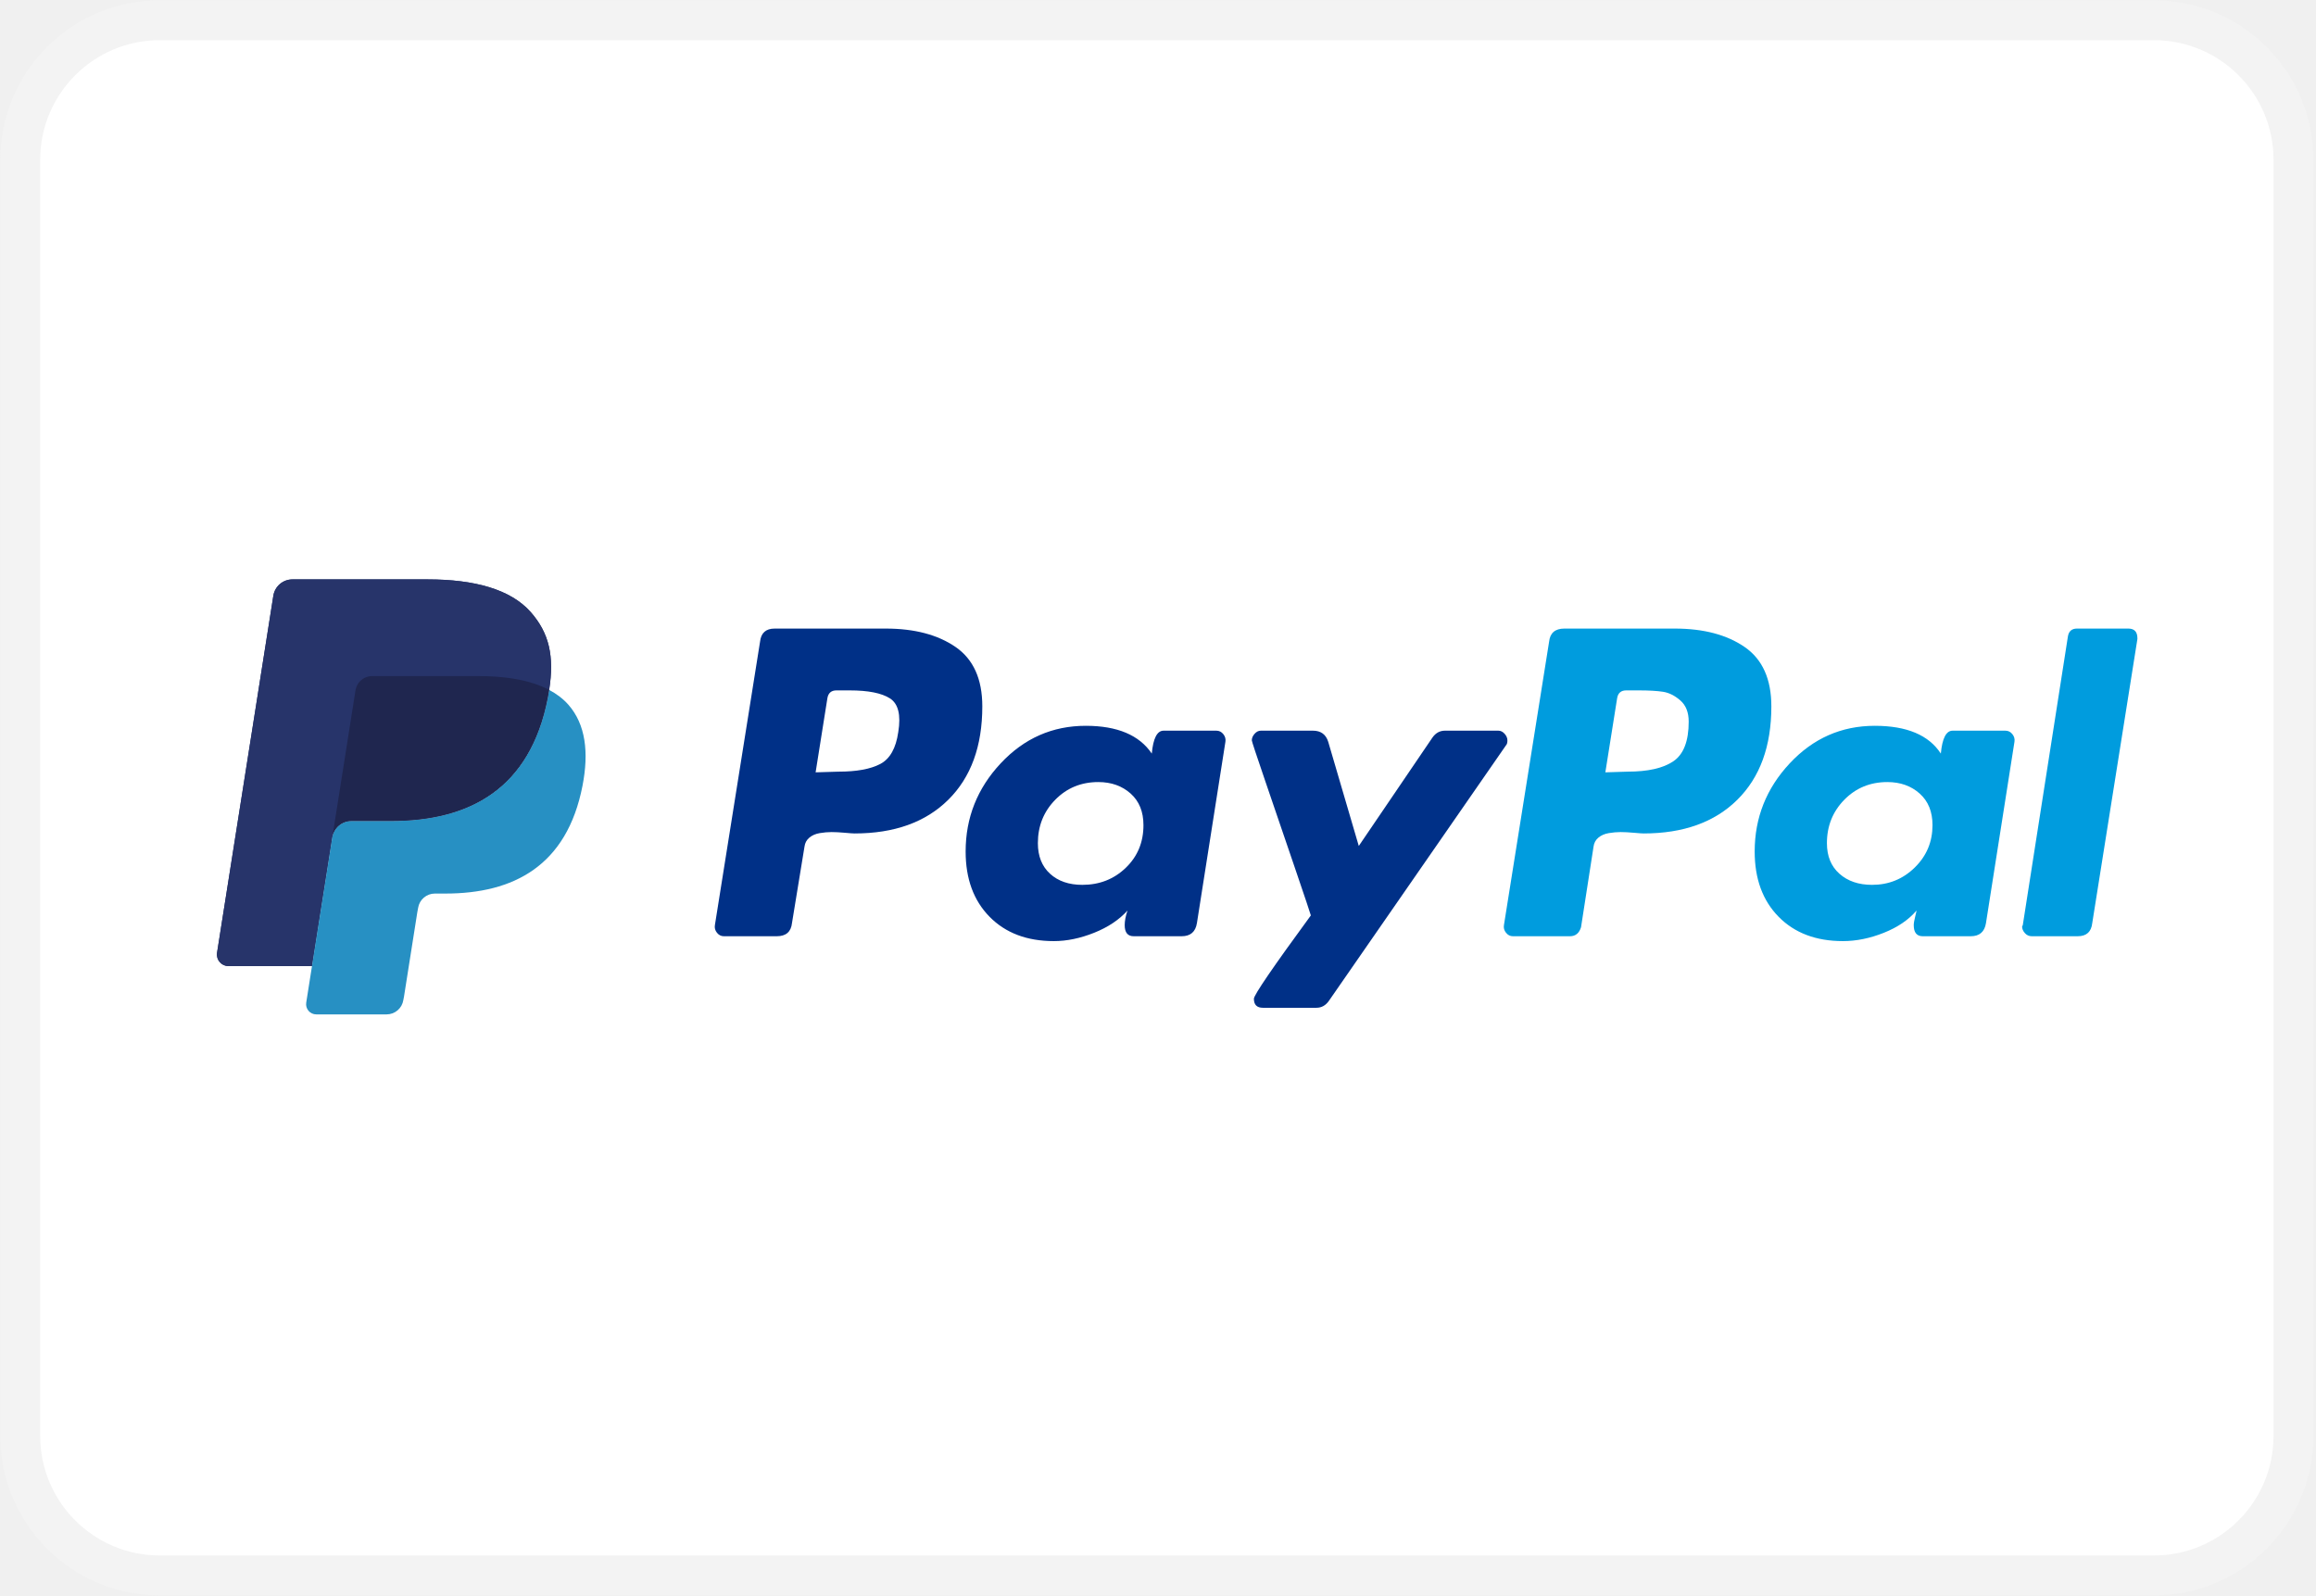
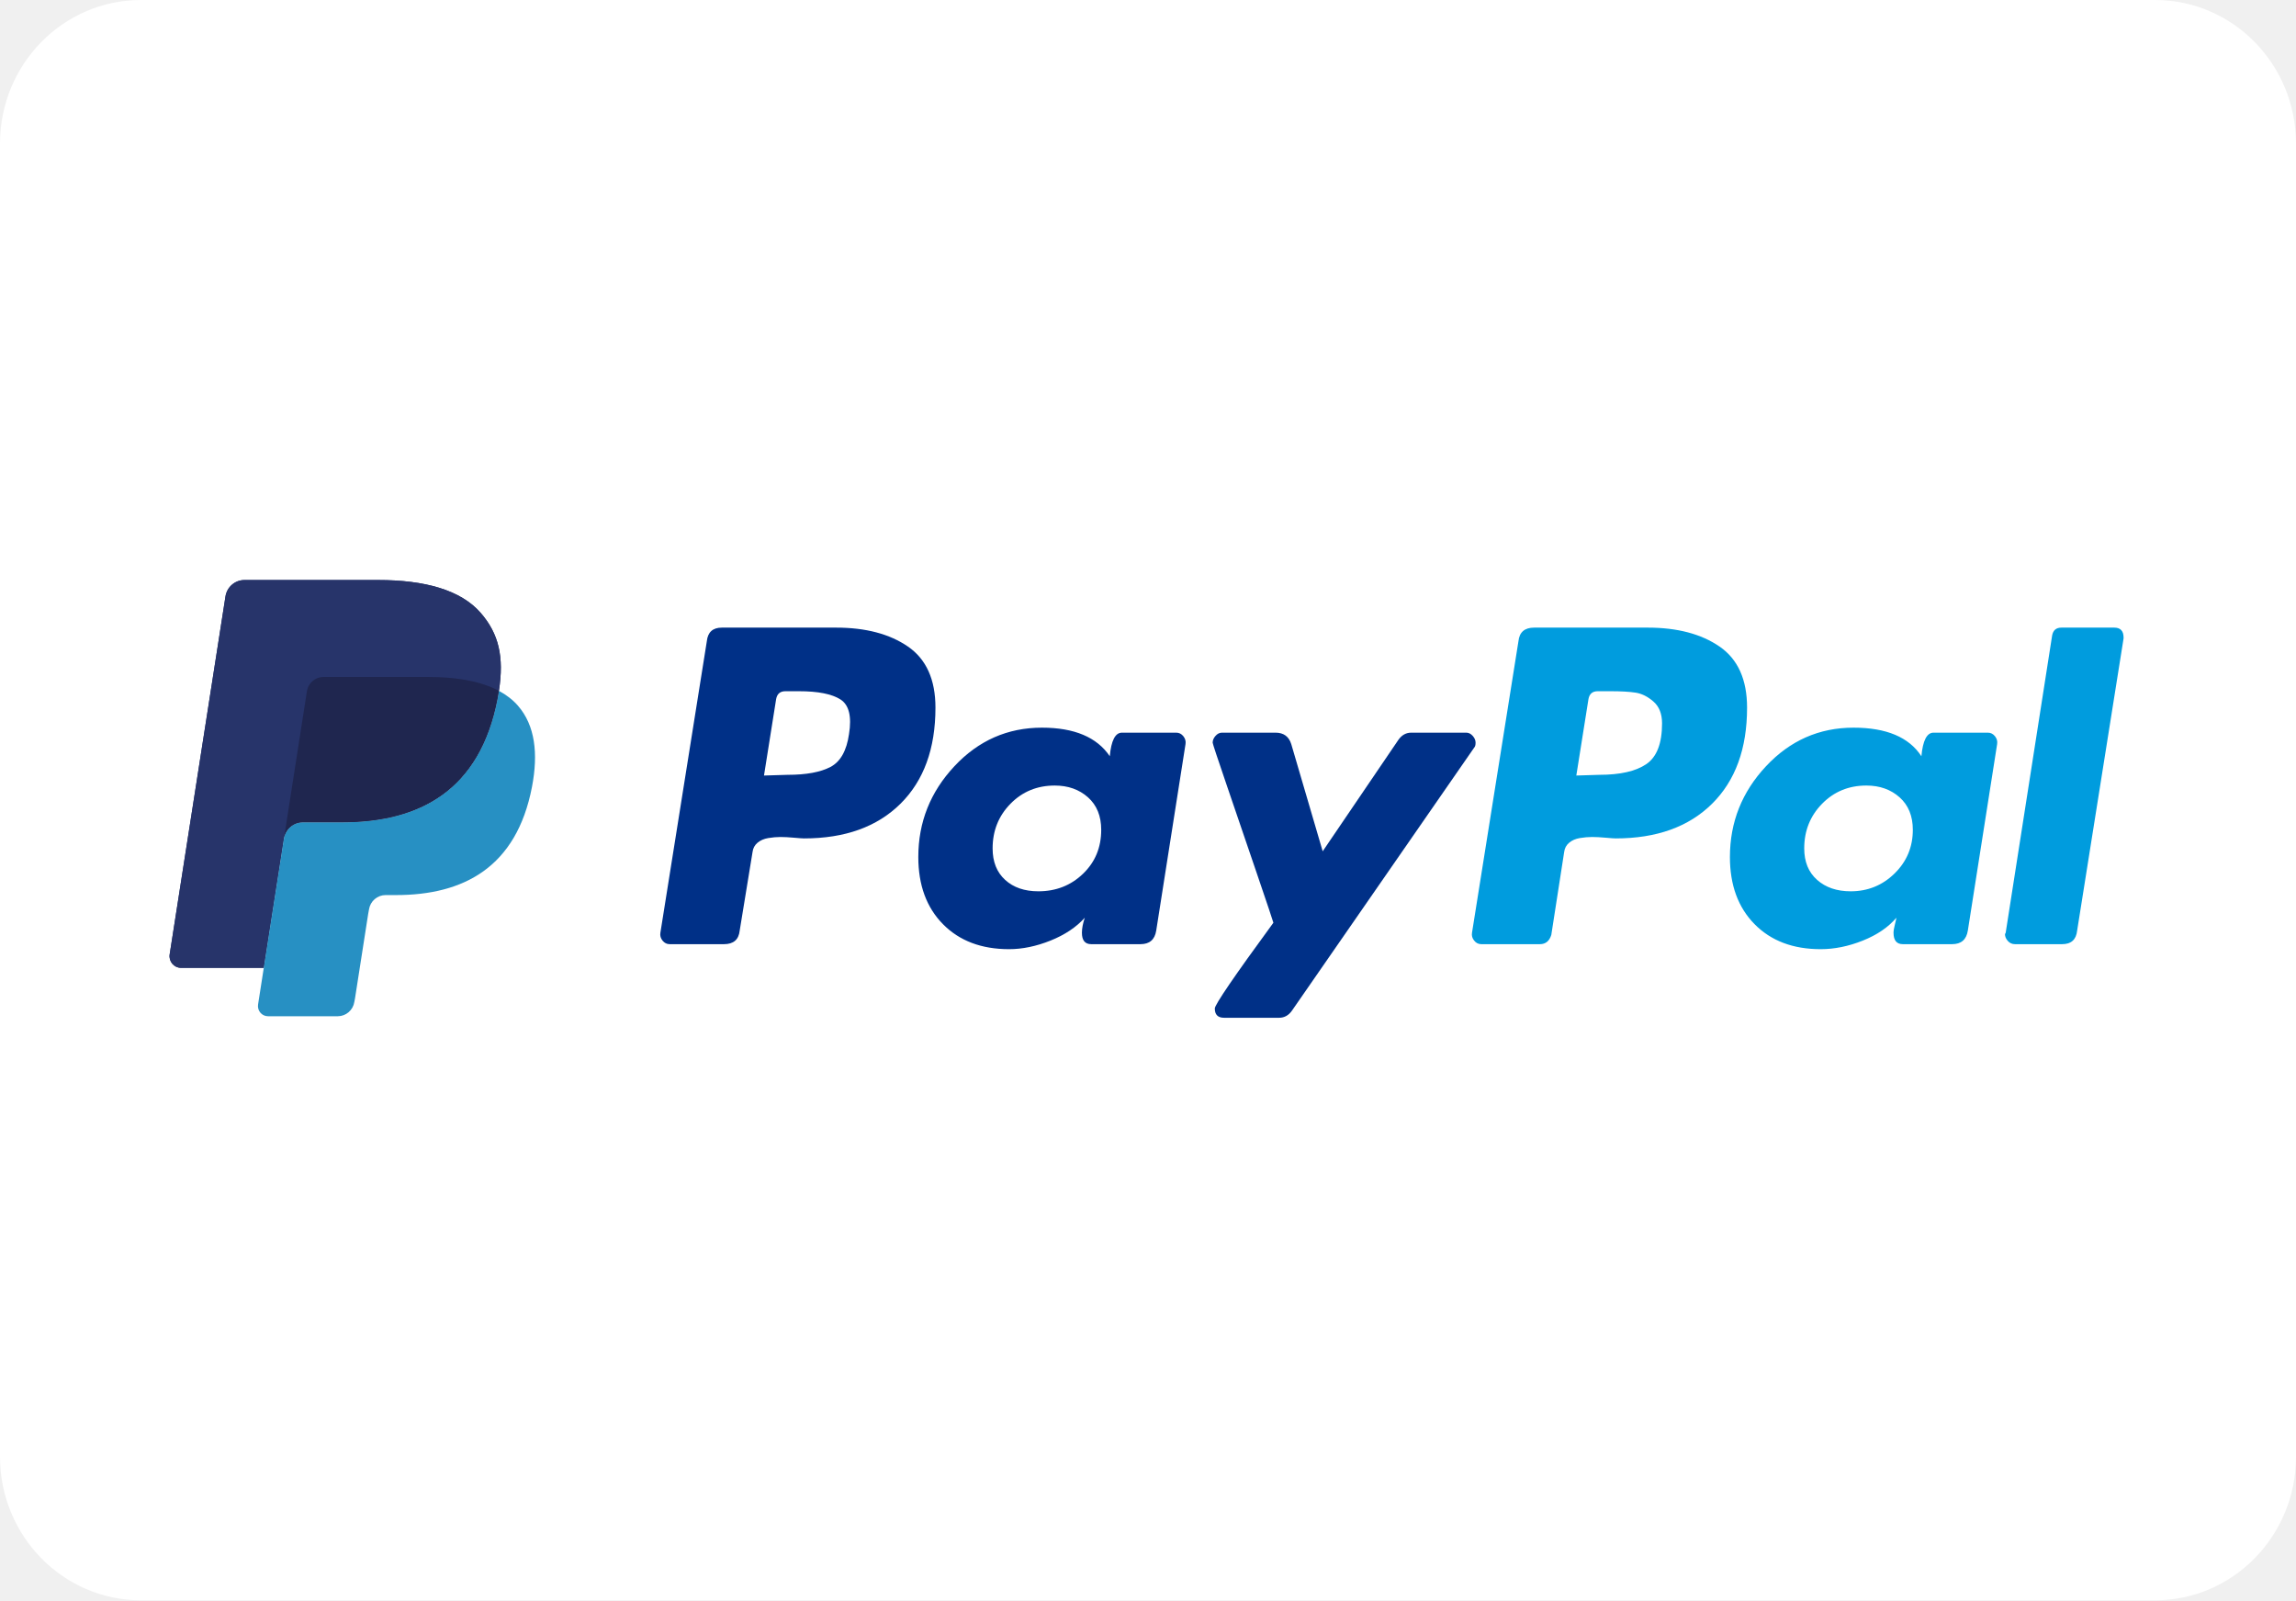
- <svg xmlns="http://www.w3.org/2000/svg" width="801" height="552" viewBox="0 0 801 552" fill="none">
-   <path d="M744.931 7H55.276C28.614 7 7 28.614 7 55.276V496.655C7 523.317 28.614 544.931 55.276 544.931H744.931C771.593 544.931 793.207 523.317 793.207 496.655V55.276C793.207 28.614 771.593 7 744.931 7Z" fill="white" stroke="#F3F3F3" stroke-width="13.793" />
-   <g clip-path="url(#clip0_1342_28)">
-     <path d="M740.787 102H245.646C223.234 102 205 119.828 205 141.741V424.26C205 446.172 223.234 464 245.646 464H740.787C763.198 464 781.433 446.172 781.433 424.26V141.741C781.433 119.828 763.198 102 740.787 102Z" fill="white" />
-     <path d="M330.488 223.787C324.321 219.547 316.273 217.422 306.345 217.422H267.909C264.866 217.422 263.184 218.945 262.865 221.985L247.251 319.998C247.088 320.961 247.329 321.841 247.971 322.641C248.609 323.443 249.412 323.842 250.373 323.842H268.63C271.832 323.842 273.592 322.323 273.915 319.278L278.238 292.855C278.396 291.575 278.959 290.533 279.92 289.732C280.881 288.931 282.082 288.408 283.523 288.168C284.965 287.93 286.324 287.81 287.607 287.81C288.887 287.81 290.408 287.891 292.172 288.05C293.932 288.21 295.054 288.288 295.535 288.288C309.307 288.288 320.117 284.407 327.966 276.638C335.811 268.872 339.737 258.102 339.737 244.327C339.737 234.88 336.652 228.033 330.488 223.787ZM310.67 253.216C309.867 258.823 307.787 262.504 304.424 264.266C301.061 266.031 296.256 266.908 290.011 266.908L282.084 267.148L286.168 241.444C286.487 239.684 287.527 238.803 289.29 238.803H293.856C300.259 238.803 304.906 239.726 307.789 241.564C310.67 243.407 311.631 247.293 310.67 253.216Z" fill="#003087" />
-     <path d="M736.107 217.422H718.332C716.566 217.422 715.526 218.304 715.209 220.065L699.593 319.998L699.353 320.478C699.353 321.283 699.673 322.04 700.315 322.761C700.952 323.481 701.757 323.841 702.716 323.841H718.573C721.611 323.841 723.293 322.323 723.618 319.278L739.232 221.024V220.785C739.231 218.544 738.187 217.422 736.107 217.422Z" fill="#009CDE" />
-     <path d="M521.347 256.098C521.347 255.299 521.024 254.537 520.388 253.817C519.745 253.097 519.023 252.735 518.225 252.735H499.728C497.962 252.735 496.522 253.54 495.403 255.137L469.94 292.614L459.371 256.579C458.567 254.018 456.806 252.735 454.086 252.735H436.067C435.264 252.735 434.543 253.096 433.906 253.817C433.264 254.537 432.945 255.3 432.945 256.098C432.945 256.421 434.507 261.143 437.629 270.271C440.751 279.401 444.115 289.251 447.719 299.822C451.323 310.39 453.202 315.999 453.364 316.635C440.231 334.573 433.666 344.183 433.666 345.462C433.666 347.546 434.706 348.585 436.788 348.585H455.286C457.048 348.585 458.488 347.786 459.61 346.184L520.868 257.779C521.186 257.461 521.347 256.903 521.347 256.098Z" fill="#003087" />
-     <path d="M693.588 252.735H675.329C673.086 252.735 671.729 255.377 671.248 260.663C667.08 254.26 659.477 251.053 648.425 251.053C636.894 251.053 627.083 255.377 618.998 264.026C610.909 272.675 606.867 282.846 606.867 294.535C606.867 303.986 609.629 311.512 615.153 317.115C620.679 322.724 628.085 325.523 637.377 325.523C642.019 325.523 646.744 324.561 651.548 322.641C656.353 320.719 660.113 318.158 662.84 314.954C662.84 315.114 662.677 315.834 662.359 317.115C662.036 318.398 661.878 319.361 661.878 319.997C661.878 322.563 662.917 323.84 665.002 323.84H681.579C684.617 323.84 686.382 322.322 686.861 319.277L696.711 256.579C696.869 255.618 696.629 254.738 695.99 253.936C695.348 253.136 694.549 252.735 693.588 252.735ZM662.239 300.06C658.155 304.064 653.231 306.065 647.465 306.065C642.819 306.065 639.059 304.785 636.175 302.221C633.291 299.663 631.85 296.139 631.85 291.652C631.85 285.73 633.851 280.722 637.856 276.638C641.856 272.554 646.824 270.512 652.751 270.512C657.23 270.512 660.955 271.834 663.92 274.476C666.881 277.118 668.366 280.763 668.366 285.407C668.365 291.172 666.322 296.058 662.239 300.06Z" fill="#009CDE" />
-     <path d="M420.693 252.735H402.436C400.191 252.735 398.833 255.377 398.352 260.663C394.028 254.26 386.42 251.053 375.53 251.053C363.999 251.053 354.188 255.377 346.102 264.026C338.013 272.675 333.971 282.846 333.971 294.535C333.971 303.986 336.734 311.512 342.26 317.115C347.785 322.724 355.19 325.523 364.48 325.523C368.962 325.523 373.609 324.561 378.413 322.641C383.217 320.719 387.061 318.158 389.944 314.954C389.301 316.875 388.982 318.557 388.982 319.997C388.982 322.563 390.023 323.84 392.105 323.84H408.681C411.721 323.84 413.485 322.322 413.966 319.277L423.815 256.579C423.972 255.618 423.732 254.738 423.094 253.936C422.453 253.136 421.654 252.735 420.693 252.735ZM389.344 300.179C385.259 304.107 380.252 306.065 374.33 306.065C369.683 306.065 365.959 304.785 363.159 302.221C360.355 299.663 358.955 296.139 358.955 291.652C358.955 285.73 360.955 280.722 364.961 276.638C368.962 272.554 373.927 270.512 379.855 270.512C384.337 270.512 388.06 271.834 391.026 274.476C393.986 277.118 395.47 280.763 395.47 285.407C395.47 291.333 393.428 296.259 389.344 300.179Z" fill="#003087" />
-     <path d="M603.383 223.787C597.217 219.547 589.17 217.422 579.241 217.422H541.045C537.84 217.422 536.078 218.945 535.76 221.985L520.146 319.997C519.983 320.96 520.224 321.84 520.866 322.641C521.502 323.442 522.307 323.841 523.268 323.841H542.965C544.887 323.841 546.167 322.801 546.809 320.719L551.134 292.854C551.293 291.574 551.854 290.533 552.815 289.731C553.777 288.93 554.976 288.407 556.419 288.167C557.86 287.929 559.219 287.809 560.503 287.809C561.783 287.809 563.304 287.89 565.066 288.049C566.827 288.209 567.952 288.287 568.429 288.287C582.203 288.287 593.011 284.407 600.86 276.637C608.707 268.871 612.631 258.102 612.631 244.327C612.632 234.88 609.547 228.033 603.383 223.787ZM578.76 263.305C575.236 265.707 569.951 266.908 562.906 266.908L555.218 267.148L559.303 241.444C559.62 239.684 560.66 238.803 562.425 238.803H566.747C570.27 238.803 573.072 238.963 575.158 239.282C577.236 239.605 579.241 240.603 581.163 242.285C583.086 243.967 584.045 246.41 584.045 249.613C584.045 256.339 582.282 260.902 578.76 263.305Z" fill="#009CDE" />
+ <svg xmlns="http://www.w3.org/2000/svg" width="772" height="538" viewBox="0 0 772 538" fill="none">
+   <g clip-path="url(#clip0_6969_166)">
+     <path d="M724.596 0H47.404C21.223 0 0 21.617 0 48.282V489.718C0 516.383 21.223 538 47.404 538H724.596C750.777 538 772 516.383 772 489.718V48.282C772 21.617 750.777 0 724.596 0Z" fill="white" />
+     <path d="M305.286 217.365C299.119 213.125 291.071 211 281.143 211H242.707C239.664 211 237.982 212.523 237.663 215.563L222.049 313.576C221.886 314.539 222.127 315.419 222.769 316.219C223.407 317.021 224.21 317.42 225.171 317.42H243.428C246.63 317.42 248.39 315.901 248.713 312.856L253.036 286.433C253.194 285.153 253.757 284.111 254.718 283.31C255.679 282.509 256.88 281.986 258.321 281.746C259.763 281.508 261.122 281.388 262.405 281.388C263.685 281.388 265.206 281.469 266.97 281.628C268.73 281.788 269.852 281.866 270.333 281.866C284.105 281.866 294.915 277.985 302.764 270.216C310.609 262.45 314.535 251.68 314.535 237.905C314.535 228.458 311.45 221.611 305.286 217.365ZM285.468 246.794C284.665 252.401 282.585 256.082 279.222 257.844C275.859 259.609 271.054 260.486 264.809 260.486L256.882 260.726L260.966 235.022C261.285 233.262 262.325 232.381 264.088 232.381H268.654C275.057 232.381 279.704 233.304 282.587 235.142C285.468 236.985 286.429 240.871 285.468 246.794Z" fill="#003087" />
+     <path d="M710.902 211H693.127C691.361 211 690.321 211.882 690.004 213.643L674.388 313.576L674.148 314.056C674.148 314.861 674.468 315.618 675.11 316.339C675.747 317.059 676.552 317.419 677.511 317.419H693.368C696.406 317.419 698.088 315.901 698.413 312.856L714.027 214.602V214.363C714.026 212.122 712.982 211 710.902 211Z" fill="#009CDE" />
+     <path d="M496.144 249.676C496.144 248.877 495.821 248.115 495.185 247.395C494.542 246.675 493.82 246.313 493.022 246.313H474.525C472.759 246.313 471.319 247.118 470.2 248.715L444.737 286.192L434.168 250.157C433.364 247.596 431.603 246.313 428.883 246.313H410.864C410.061 246.313 409.34 246.674 408.703 247.395C408.061 248.115 407.742 248.878 407.742 249.676C407.742 249.999 409.304 254.721 412.426 263.849C415.548 272.979 418.912 282.829 422.516 293.4C426.12 303.968 427.999 309.577 428.161 310.213C415.028 328.151 408.463 337.761 408.463 339.04C408.463 341.124 409.503 342.163 411.585 342.163H430.083C431.845 342.163 433.285 341.364 434.407 339.762L495.665 251.357C495.983 251.039 496.144 250.481 496.144 249.676Z" fill="#003087" />
+     <path d="M668.385 246.313H650.126C647.883 246.313 646.526 248.955 646.045 254.241C641.877 247.838 634.274 244.631 623.222 244.631C611.691 244.631 601.88 248.955 593.795 257.604C585.706 266.253 581.664 276.424 581.664 288.113C581.664 297.564 584.426 305.09 589.95 310.693C595.476 316.302 602.882 319.101 612.174 319.101C616.816 319.101 621.541 318.139 626.345 316.219C631.15 314.297 634.91 311.736 637.637 308.532C637.637 308.692 637.474 309.412 637.156 310.693C636.833 311.976 636.675 312.939 636.675 313.575C636.675 316.141 637.714 317.418 639.799 317.418H656.376C659.414 317.418 661.179 315.9 661.658 312.855L671.508 250.157C671.666 249.196 671.426 248.316 670.787 247.514C670.145 246.714 669.346 246.313 668.385 246.313ZM637.036 293.638C632.952 297.642 628.028 299.643 622.262 299.643C617.616 299.643 613.856 298.363 610.972 295.799C608.088 293.241 606.647 289.717 606.647 285.23C606.647 279.308 608.648 274.3 612.653 270.216C616.653 266.132 621.621 264.09 627.548 264.09C632.027 264.09 635.752 265.412 638.717 268.054C641.678 270.696 643.163 274.341 643.163 278.985C643.162 284.75 641.119 289.636 637.036 293.638Z" fill="#009CDE" />
+     <path d="M395.492 246.313H377.235C374.99 246.313 373.632 248.955 373.151 254.241C368.827 247.838 361.219 244.631 350.329 244.631C338.798 244.631 328.987 248.955 320.901 257.604C312.812 266.253 308.77 276.424 308.77 288.113C308.77 297.564 311.533 305.09 317.059 310.693C322.584 316.302 329.989 319.101 339.279 319.101C343.761 319.101 348.408 318.139 353.212 316.219C358.016 314.297 361.86 311.736 364.743 308.532C364.1 310.453 363.781 312.135 363.781 313.575C363.781 316.141 364.822 317.418 366.904 317.418H383.48C386.52 317.418 388.284 315.9 388.765 312.855L398.614 250.157C398.771 249.196 398.531 248.316 397.893 247.514C397.252 246.714 396.453 246.313 395.492 246.313ZM364.143 293.757C360.058 297.685 355.051 299.643 349.129 299.643C344.482 299.643 340.758 298.363 337.958 295.799C335.154 293.241 333.754 289.717 333.754 285.23C333.754 279.308 335.754 274.3 339.76 270.216C343.761 266.132 348.726 264.09 354.654 264.09C359.136 264.09 362.859 265.412 365.825 268.054C368.785 270.696 370.269 274.341 370.269 278.985C370.269 284.911 368.227 289.837 364.143 293.757Z" fill="#003087" />
+     <path d="M578.181 217.365C572.015 213.125 563.968 211 554.039 211H515.843C512.638 211 510.876 212.523 510.558 215.563L494.944 313.575C494.781 314.538 495.022 315.418 495.664 316.219C496.3 317.02 497.105 317.419 498.066 317.419H517.763C519.685 317.419 520.965 316.379 521.607 314.297L525.932 286.432C526.091 285.152 526.652 284.111 527.613 283.309C528.575 282.508 529.774 281.985 531.217 281.745C532.658 281.507 534.017 281.387 535.301 281.387C536.581 281.387 538.102 281.468 539.864 281.627C541.625 281.787 542.75 281.865 543.227 281.865C557.001 281.865 567.809 277.985 575.658 270.215C583.505 262.449 587.429 251.68 587.429 237.905C587.43 228.458 584.345 221.611 578.181 217.365ZM553.558 256.883C550.034 259.285 544.749 260.486 537.704 260.486L530.016 260.726L534.101 235.022C534.418 233.262 535.458 232.381 537.223 232.381H541.545C545.068 232.381 547.87 232.541 549.956 232.86C552.034 233.183 554.039 234.181 555.961 235.863C557.884 237.545 558.843 239.988 558.843 243.191C558.843 249.917 557.08 254.48 553.558 256.883Z" fill="#009CDE" />
+     <path d="M161.636 206.058C154.921 198.319 142.783 195 127.255 195H82.188C80.651 195 79.165 195.554 77.997 196.563C76.828 197.572 76.054 198.97 75.814 200.504L57.049 320.856C56.676 323.229 58.493 325.378 60.872 325.378H88.695L95.682 280.559L95.466 281.962C95.963 278.794 98.642 276.457 101.815 276.457H115.036C141.01 276.457 161.348 265.789 167.288 234.928C167.465 234.015 167.617 233.127 167.749 232.258C166.999 231.857 166.999 231.857 167.749 232.258C169.519 220.852 167.738 213.087 161.636 206.058Z" fill="#27346A" />
+     <path d="M106.328 228.149C107.089 227.783 107.921 227.593 108.763 227.594H144.095C148.279 227.594 152.181 227.87 155.747 228.45C156.745 228.61 157.737 228.802 158.724 229.026C160.122 229.337 161.503 229.72 162.864 230.17C164.617 230.761 166.249 231.451 167.75 232.258C169.519 220.847 167.738 213.087 161.636 206.058C154.917 198.319 142.783 195 127.255 195H82.184C79.011 195 76.311 197.336 75.814 200.504L57.049 320.851C56.676 323.228 58.493 325.374 60.868 325.374H88.695L103.191 232.409C103.334 231.495 103.694 230.63 104.241 229.888C104.786 229.146 105.503 228.549 106.328 228.149Z" fill="#27346A" />
+     <path d="M167.288 234.927C161.347 265.784 141.01 276.458 115.036 276.458H101.811C98.638 276.458 95.959 278.794 95.465 281.962L86.773 337.689C86.448 339.766 88.036 341.648 90.114 341.648H113.568C114.912 341.648 116.211 341.163 117.233 340.281C118.253 339.398 118.93 338.176 119.14 336.834L119.368 335.625L123.789 307.294L124.074 305.729C124.284 304.387 124.96 303.165 125.982 302.283C127.003 301.4 128.302 300.914 129.645 300.914H133.155C155.876 300.914 173.666 291.58 178.864 264.585C181.035 253.303 179.912 243.884 174.172 237.268C172.43 235.265 170.268 233.61 167.749 232.259C167.613 233.131 167.465 234.015 167.288 234.927Z" fill="#2790C3" />
+     <path d="M161.531 229.752C160.605 229.478 159.67 229.236 158.727 229.025C157.741 228.806 156.749 228.615 155.751 228.453C152.181 227.869 148.282 227.593 144.094 227.593H108.766C107.923 227.592 107.091 227.783 106.332 228.153C105.506 228.552 104.788 229.148 104.241 229.89C103.695 230.633 103.335 231.498 103.195 232.412L95.686 280.558L95.469 281.962C95.962 278.793 98.642 276.457 101.815 276.457H115.041C141.014 276.457 161.351 265.789 167.292 234.927C167.468 234.015 167.617 233.13 167.753 232.258C166.249 231.456 164.62 230.76 162.867 230.173C162.425 230.025 161.979 229.884 161.532 229.752" fill="#1F264F" />
  </g>
-   <path d="M183.584 211.754C176.617 203.813 164.023 200.408 147.912 200.408H101.152C99.557 200.408 98.016 200.976 96.803 202.012C95.591 203.047 94.788 204.481 94.538 206.055L75.068 329.539C74.681 331.974 76.567 334.179 79.035 334.179H107.903L115.153 288.193L114.928 289.633C115.444 286.383 118.224 283.985 121.516 283.985H135.234C162.183 283.985 183.285 273.039 189.449 241.375C189.632 240.438 189.79 239.527 189.927 238.636C189.149 238.224 189.149 238.224 189.927 238.636C191.763 226.933 189.915 218.966 183.584 211.754Z" fill="#27346A" />
-   <path d="M126.199 234.42C126.988 234.044 127.851 233.849 128.725 233.85H165.384C169.725 233.85 173.774 234.133 177.474 234.728C178.509 234.893 179.539 235.09 180.563 235.319C182.013 235.639 183.446 236.031 184.858 236.493C186.677 237.1 188.371 237.808 189.928 238.636C191.763 226.928 189.915 218.966 183.584 211.754C176.613 203.813 164.023 200.408 147.912 200.408H101.148C97.855 200.408 95.054 202.805 94.538 206.055L75.068 329.534C74.681 331.973 76.567 334.175 79.031 334.175H107.903L122.944 238.79C123.092 237.853 123.466 236.965 124.033 236.204C124.599 235.443 125.343 234.83 126.199 234.42Z" fill="#27346A" />
-   <path d="M189.449 241.374C183.285 273.034 162.184 283.985 135.234 283.985H121.512C118.22 283.985 115.44 286.382 114.928 289.633L105.909 346.81C105.572 348.941 107.22 350.872 109.376 350.872H133.711C135.105 350.872 136.453 350.374 137.513 349.469C138.572 348.563 139.274 347.309 139.492 345.932L139.729 344.692L144.316 315.624L144.611 314.018C144.829 312.641 145.531 311.387 146.591 310.482C147.65 309.576 148.998 309.078 150.392 309.078H154.034C177.608 309.078 196.066 299.501 201.46 271.803C203.712 260.228 202.547 250.564 196.591 243.776C194.784 241.72 192.541 240.022 189.927 238.636C189.786 239.531 189.632 240.438 189.449 241.374Z" fill="#2790C3" />
-   <path d="M183.476 236.064C182.515 235.783 181.545 235.535 180.567 235.319C179.543 235.094 178.514 234.898 177.479 234.732C173.775 234.132 169.729 233.849 165.384 233.849H128.729C127.854 233.848 126.991 234.044 126.203 234.424C125.346 234.833 124.601 235.445 124.034 236.206C123.467 236.968 123.094 237.856 122.948 238.794L115.157 288.193L114.932 289.633C115.444 286.382 118.224 283.985 121.517 283.985H135.239C162.188 283.985 183.289 273.039 189.453 241.374C189.636 240.438 189.79 239.53 189.932 238.636C188.371 237.813 186.681 237.099 184.862 236.496C184.403 236.344 183.941 236.2 183.477 236.064" fill="#1F264F" />
  <defs>
-     <clipPath id="clip0_1342_28">
-       <rect width="524" height="524" fill="white" transform="translate(246 21)" />
+     <clipPath id="clip0_6969_166">
+       <rect width="772" height="538" fill="white" />
    </clipPath>
  </defs>
</svg>
